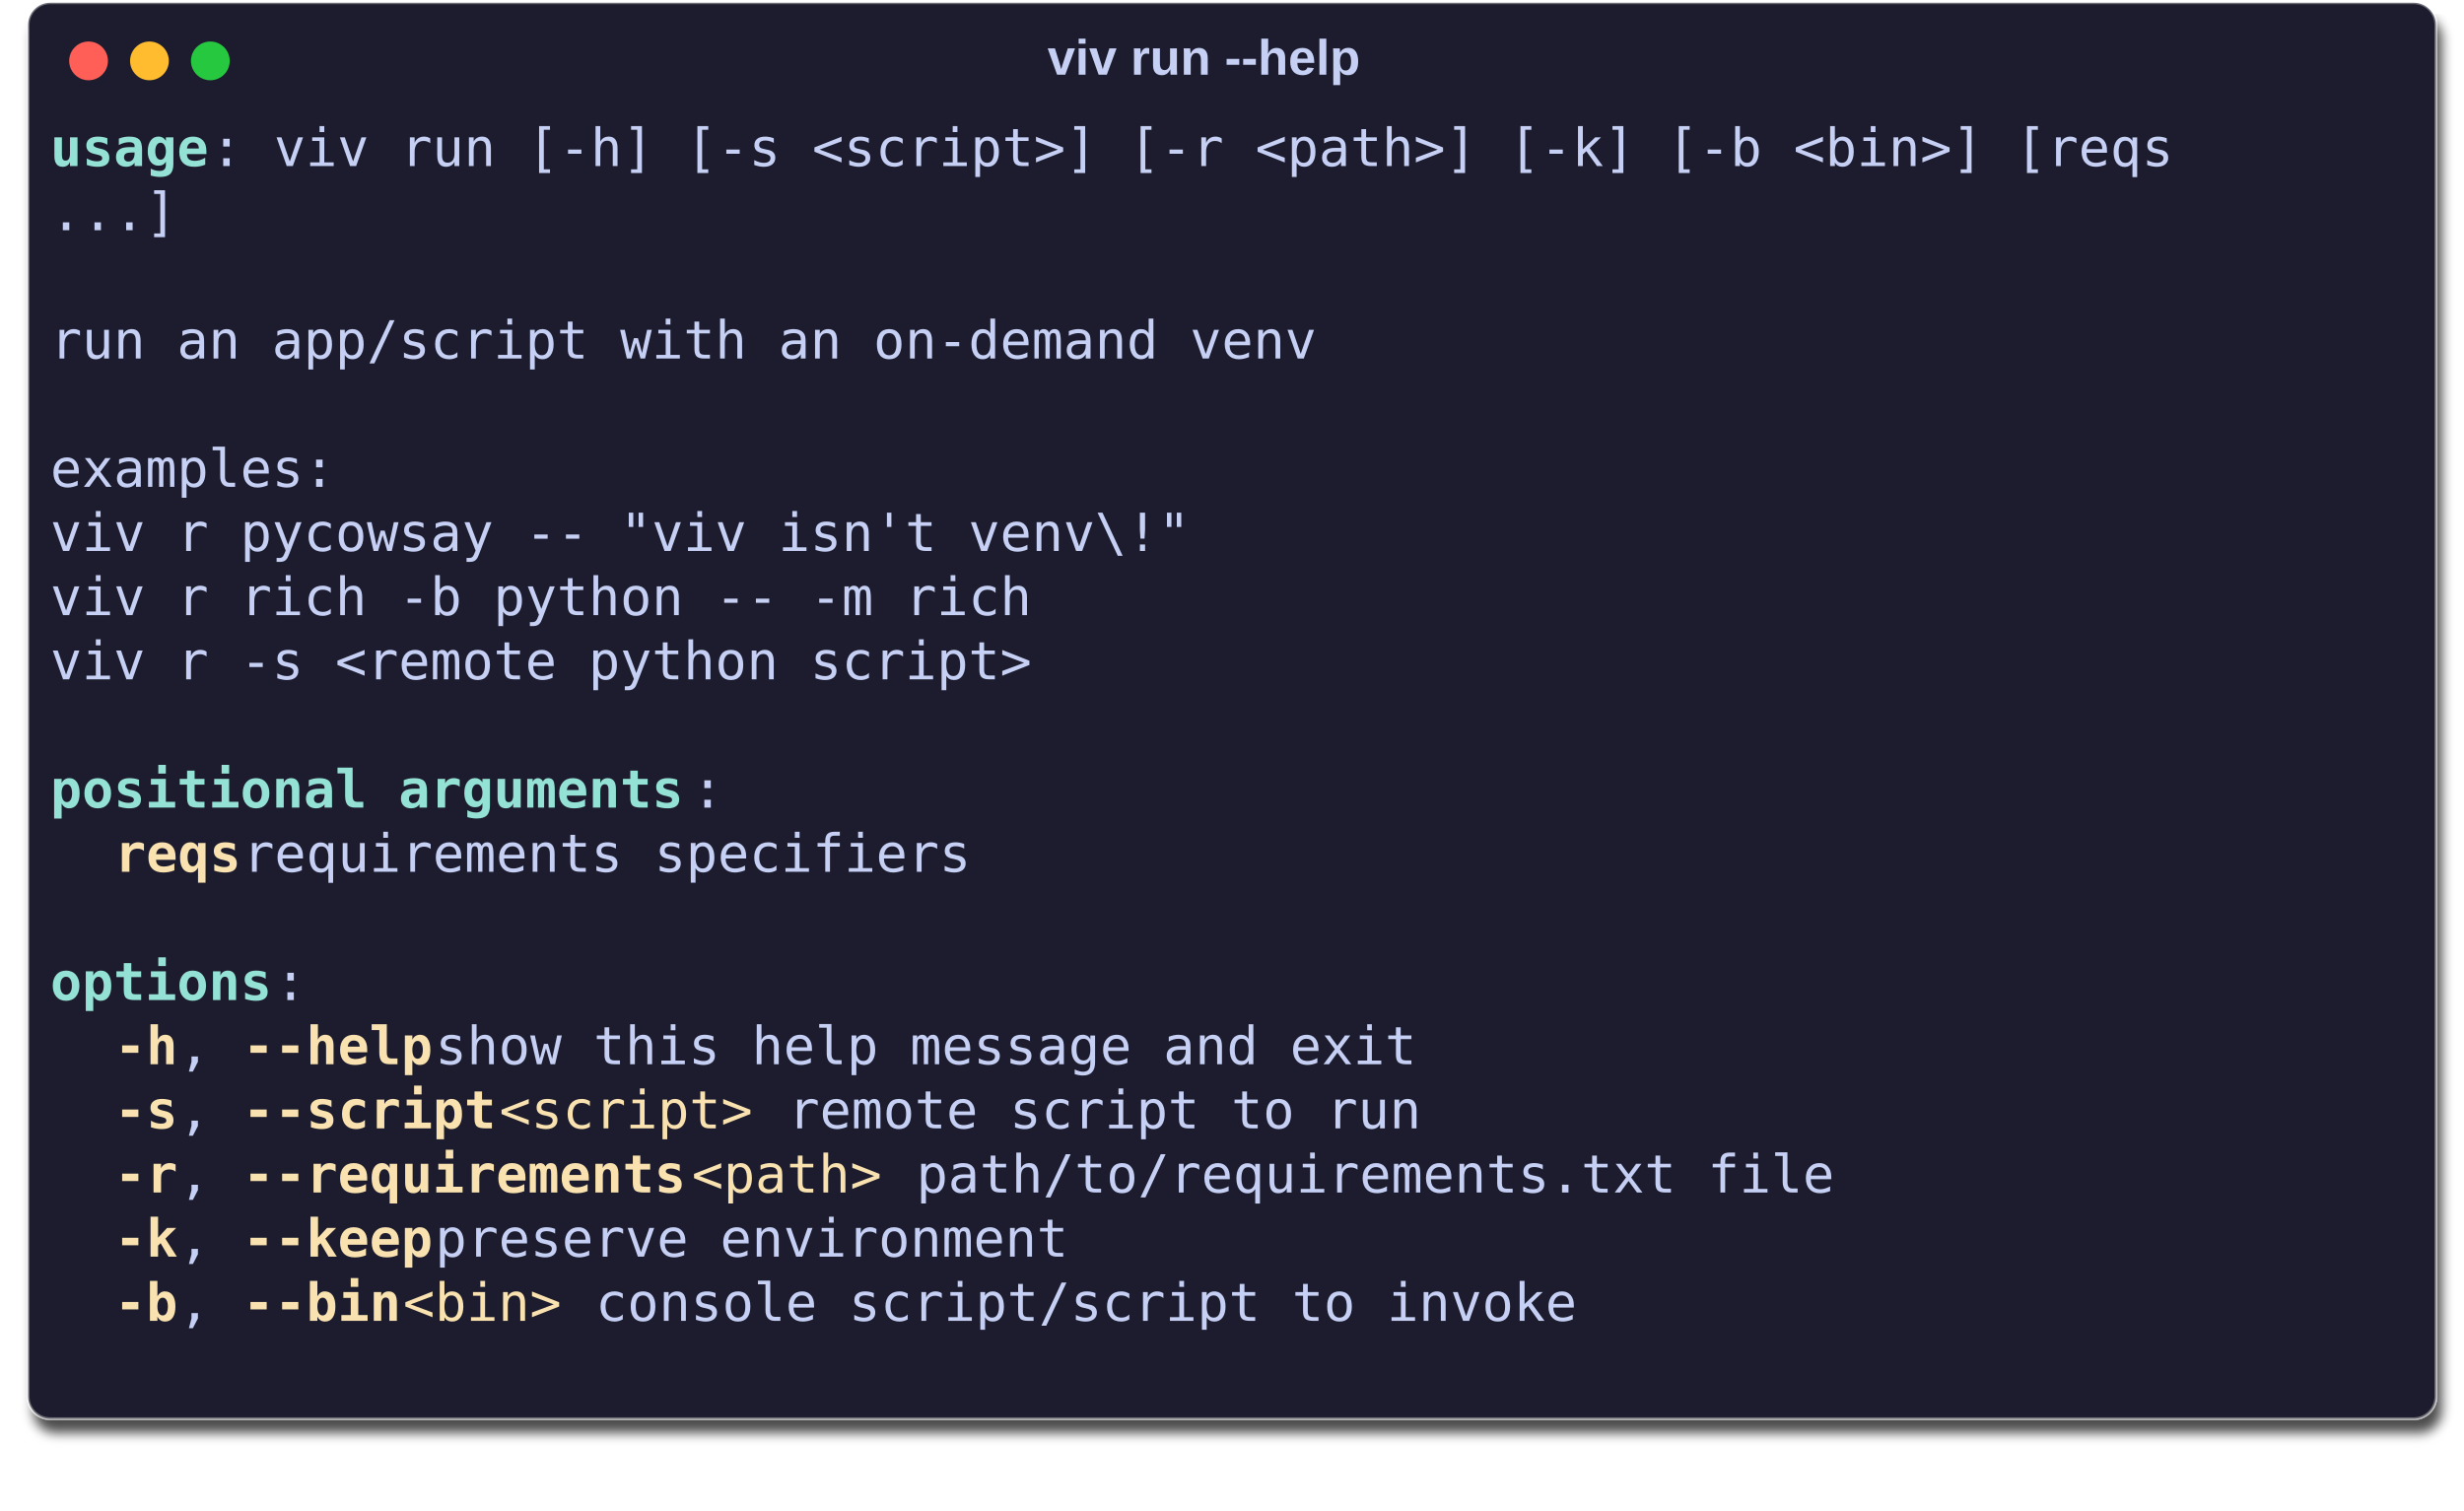
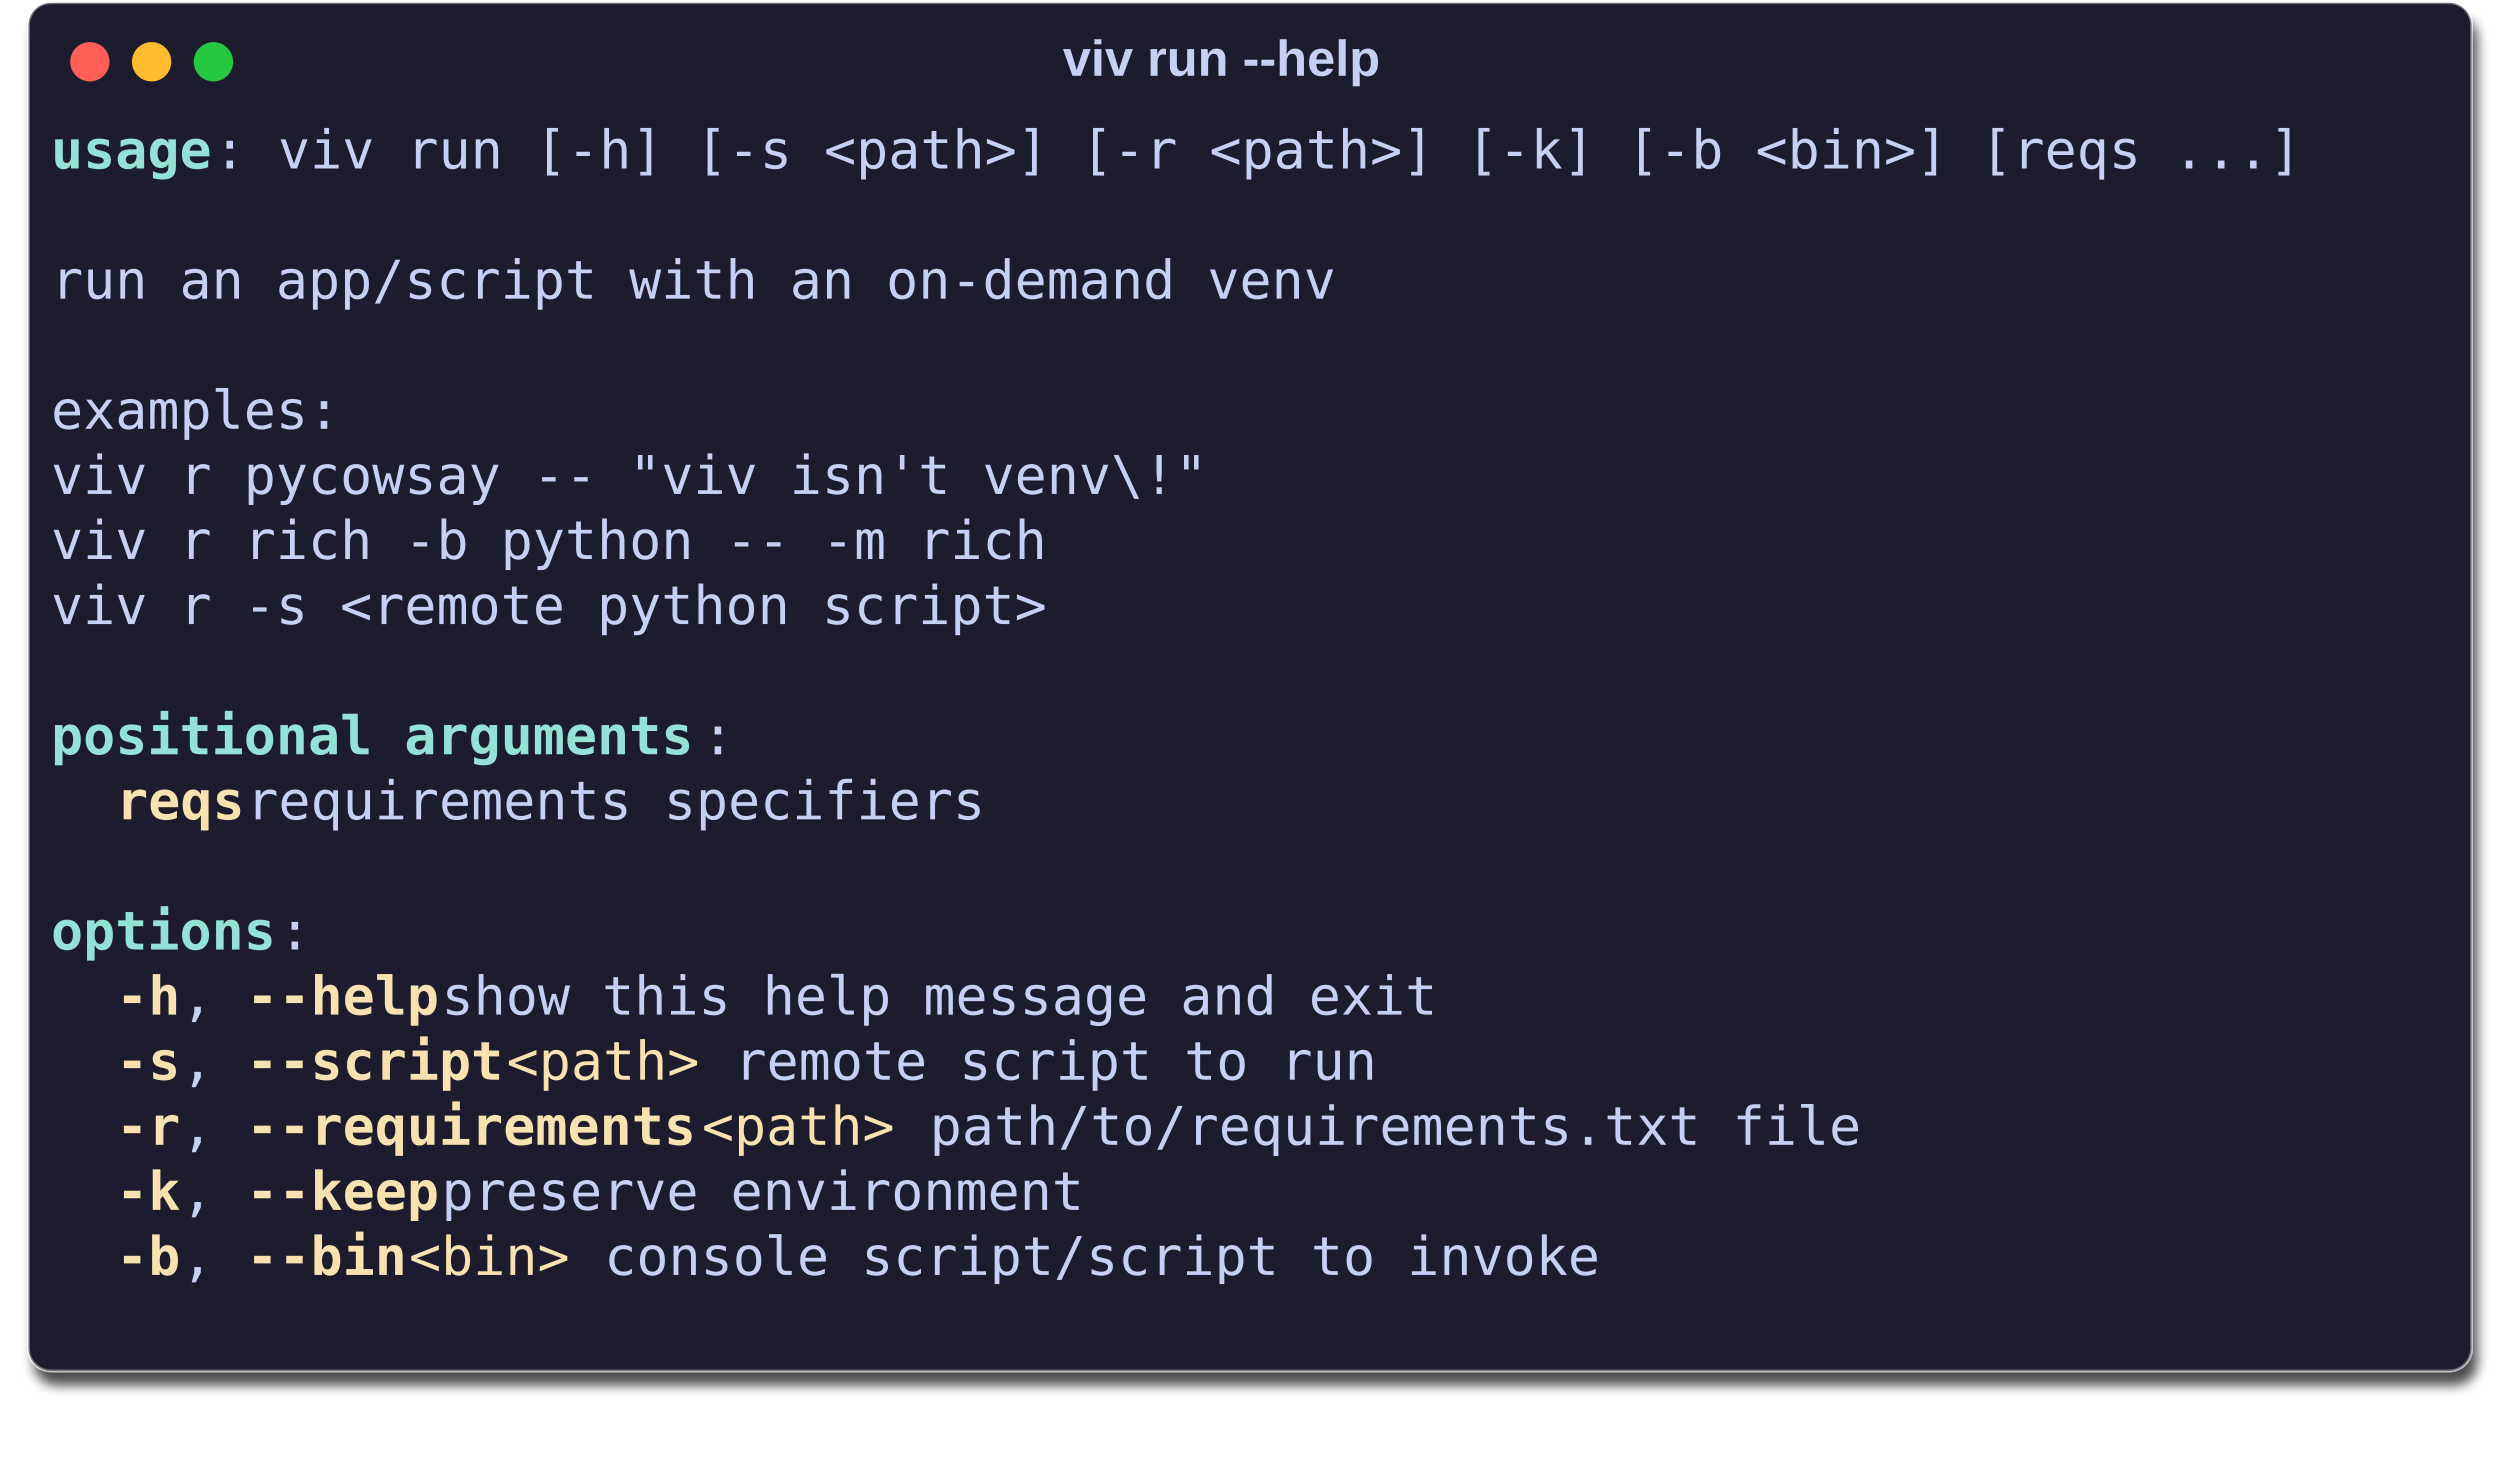
- <svg xmlns="http://www.w3.org/2000/svg" class="rich-terminal shadow" viewBox="0 0 890.333 545.933">
+ <svg xmlns="http://www.w3.org/2000/svg" class="rich-terminal shadow" viewBox="0 0 890.333 521.533">
  <style>

    @font-face {
        font-family: "Fira Code";
        src: local("FiraCode-Regular"),
                url("https://cdnjs.cloudflare.com/ajax/libs/firacode/6.2.0/woff2/FiraCode-Regular.woff2") format("woff2"),
                url("https://cdnjs.cloudflare.com/ajax/libs/firacode/6.2.0/woff/FiraCode-Regular.woff") format("woff");
        font-style: normal;
        font-weight: 400;
    }
    @font-face {
        font-family: "Fira Code";
        src: local("FiraCode-Bold"),
                url("https://cdnjs.cloudflare.com/ajax/libs/firacode/6.2.0/woff2/FiraCode-Bold.woff2") format("woff2"),
                url("https://cdnjs.cloudflare.com/ajax/libs/firacode/6.2.0/woff/FiraCode-Bold.woff") format("woff");
        font-style: bold;
        font-weight: 700;
    }

-     .terminal-4119164136-matrix {
+     .terminal-2936695036-matrix {
        font-family: Fira Code, monospace;
        font-size: 20px;
        line-height: 24.4px;
        font-variant-east-asian: full-width;
    }

-     .terminal-4119164136-title {
+     .terminal-2936695036-title {
        font-size: 18px;
        font-weight: bold;
        font-family: arial;
    }

    .shadow {
        -webkit-filter: drop-shadow( 2px 5px 2px rgba(0, 0, 0, .7));
        filter: drop-shadow( 2px 5px 2px rgba(0, 0, 0, .7));
    }
-     .terminal-4119164136-r1 { fill: #94e2d5;font-weight: bold }
- .terminal-4119164136-r2 { fill: #c6d0f5 }
- .terminal-4119164136-r3 { fill: #f9e2af;font-weight: bold }
- .terminal-4119164136-r4 { fill: #f9e2af }
+     .terminal-2936695036-r1 { fill: #94e2d5;font-weight: bold }
+ .terminal-2936695036-r2 { fill: #c6d0f5 }
+ .terminal-2936695036-r3 { fill: #f9e2af;font-weight: bold }
+ .terminal-2936695036-r4 { fill: #f9e2af }
    </style>
  <defs>
-     <clipPath id="terminal-4119164136-clip-terminal">
-       <rect x="0" y="0" width="853.0" height="462.6" />
+     <clipPath id="terminal-2936695036-clip-terminal">
+       <rect x="0" y="0" width="853.0" height="438.2" />
    </clipPath>
-     <clipPath id="terminal-4119164136-line-0">
+     <clipPath id="terminal-2936695036-line-0">
      <rect x="0" y="1.5" width="854" height="24.65" />
    </clipPath>
-     <clipPath id="terminal-4119164136-line-1">
+     <clipPath id="terminal-2936695036-line-1">
      <rect x="0" y="25.9" width="854" height="24.65" />
    </clipPath>
-     <clipPath id="terminal-4119164136-line-2">
+     <clipPath id="terminal-2936695036-line-2">
      <rect x="0" y="50.3" width="854" height="24.65" />
    </clipPath>
-     <clipPath id="terminal-4119164136-line-3">
+     <clipPath id="terminal-2936695036-line-3">
      <rect x="0" y="74.7" width="854" height="24.65" />
    </clipPath>
-     <clipPath id="terminal-4119164136-line-4">
+     <clipPath id="terminal-2936695036-line-4">
      <rect x="0" y="99.1" width="854" height="24.65" />
    </clipPath>
-     <clipPath id="terminal-4119164136-line-5">
+     <clipPath id="terminal-2936695036-line-5">
      <rect x="0" y="123.5" width="854" height="24.65" />
    </clipPath>
-     <clipPath id="terminal-4119164136-line-6">
+     <clipPath id="terminal-2936695036-line-6">
      <rect x="0" y="147.9" width="854" height="24.65" />
    </clipPath>
-     <clipPath id="terminal-4119164136-line-7">
+     <clipPath id="terminal-2936695036-line-7">
      <rect x="0" y="172.3" width="854" height="24.65" />
    </clipPath>
-     <clipPath id="terminal-4119164136-line-8">
+     <clipPath id="terminal-2936695036-line-8">
      <rect x="0" y="196.7" width="854" height="24.65" />
    </clipPath>
-     <clipPath id="terminal-4119164136-line-9">
+     <clipPath id="terminal-2936695036-line-9">
      <rect x="0" y="221.1" width="854" height="24.65" />
    </clipPath>
-     <clipPath id="terminal-4119164136-line-10">
+     <clipPath id="terminal-2936695036-line-10">
      <rect x="0" y="245.5" width="854" height="24.65" />
    </clipPath>
-     <clipPath id="terminal-4119164136-line-11">
+     <clipPath id="terminal-2936695036-line-11">
      <rect x="0" y="269.9" width="854" height="24.65" />
    </clipPath>
-     <clipPath id="terminal-4119164136-line-12">
+     <clipPath id="terminal-2936695036-line-12">
      <rect x="0" y="294.3" width="854" height="24.65" />
    </clipPath>
-     <clipPath id="terminal-4119164136-line-13">
+     <clipPath id="terminal-2936695036-line-13">
      <rect x="0" y="318.7" width="854" height="24.65" />
    </clipPath>
-     <clipPath id="terminal-4119164136-line-14">
+     <clipPath id="terminal-2936695036-line-14">
      <rect x="0" y="343.1" width="854" height="24.65" />
    </clipPath>
-     <clipPath id="terminal-4119164136-line-15">
+     <clipPath id="terminal-2936695036-line-15">
      <rect x="0" y="367.5" width="854" height="24.65" />
    </clipPath>
-     <clipPath id="terminal-4119164136-line-16">
+     <clipPath id="terminal-2936695036-line-16">
      <rect x="0" y="391.9" width="854" height="24.65" />
    </clipPath>
-     <clipPath id="terminal-4119164136-line-17">
-       <rect x="0" y="416.3" width="854" height="24.65" />
-     </clipPath>
  </defs>
-   <rect fill="#1e1e2e" stroke="rgba(255,255,255,0.35)" stroke-width="1" x="10.167" y="1" width="870" height="511.6" rx="8" />
-   <text class="terminal-4119164136-title" fill="#c6d0f5" text-anchor="middle" x="435" y="27">viv run --help</text>
+   <rect fill="#1e1e2e" stroke="rgba(255,255,255,0.35)" stroke-width="1" x="10.167" y="1" width="870" height="487.2" rx="8" />
+   <text class="terminal-2936695036-title" fill="#c6d0f5" text-anchor="middle" x="435" y="27">viv run --help</text>
  <g transform="translate(32,22)">
    <circle cx="0" cy="0" r="7" fill="#ff5f57" />
    <circle cx="22" cy="0" r="7" fill="#febc2e" />
    <circle cx="44" cy="0" r="7" fill="#28c840" />
  </g>
-   <g transform="translate(18.16667, 41) scale(.95)" clip-path="url(#terminal-4119164136-clip-terminal)">
-     <g class="terminal-4119164136-matrix">
-       <text class="terminal-4119164136-r1" x="0" y="20" textLength="61" clip-path="url(#terminal-4119164136-line-0)">usage</text>
-       <text class="terminal-4119164136-r2" x="61" y="20" textLength="768.6" clip-path="url(#terminal-4119164136-line-0)">: viv run [-h] [-s &lt;script&gt;] [-r &lt;path&gt;] [-k] [-b &lt;bin&gt;] [reqs </text>
-       <text class="terminal-4119164136-r2" x="854" y="20" textLength="12.2" clip-path="url(#terminal-4119164136-line-0)">
+   <g transform="translate(18.16667, 41) scale(.95)" clip-path="url(#terminal-2936695036-clip-terminal)">
+     <g class="terminal-2936695036-matrix">
+       <text class="terminal-2936695036-r1" x="0" y="20" textLength="61" clip-path="url(#terminal-2936695036-line-0)">usage</text>
+       <text class="terminal-2936695036-r2" x="61" y="20" textLength="793" clip-path="url(#terminal-2936695036-line-0)">: viv run [-h] [-s &lt;path&gt;] [-r &lt;path&gt;] [-k] [-b &lt;bin&gt;] [reqs ...]</text>
+       <text class="terminal-2936695036-r2" x="854" y="20" textLength="12.2" clip-path="url(#terminal-2936695036-line-0)">
</text>
-       <text class="terminal-4119164136-r2" x="0" y="44.4" textLength="48.8" clip-path="url(#terminal-4119164136-line-1)">...]</text>
-       <text class="terminal-4119164136-r2" x="854" y="44.4" textLength="12.2" clip-path="url(#terminal-4119164136-line-1)">
+       <text class="terminal-2936695036-r2" x="854" y="44.4" textLength="12.2" clip-path="url(#terminal-2936695036-line-1)">
</text>
-       <text class="terminal-4119164136-r2" x="854" y="68.8" textLength="12.2" clip-path="url(#terminal-4119164136-line-2)">
+       <text class="terminal-2936695036-r2" x="0" y="68.8" textLength="488" clip-path="url(#terminal-2936695036-line-2)">run an app/script with an on-demand venv</text>
+       <text class="terminal-2936695036-r2" x="854" y="68.8" textLength="12.2" clip-path="url(#terminal-2936695036-line-2)">
</text>
-       <text class="terminal-4119164136-r2" x="0" y="93.2" textLength="488" clip-path="url(#terminal-4119164136-line-3)">run an app/script with an on-demand venv</text>
-       <text class="terminal-4119164136-r2" x="854" y="93.2" textLength="12.2" clip-path="url(#terminal-4119164136-line-3)">
+       <text class="terminal-2936695036-r2" x="854" y="93.2" textLength="12.2" clip-path="url(#terminal-2936695036-line-3)">
</text>
-       <text class="terminal-4119164136-r2" x="854" y="117.6" textLength="12.2" clip-path="url(#terminal-4119164136-line-4)">
+       <text class="terminal-2936695036-r2" x="0" y="117.6" textLength="109.8" clip-path="url(#terminal-2936695036-line-4)">examples:</text>
+       <text class="terminal-2936695036-r2" x="854" y="117.6" textLength="12.2" clip-path="url(#terminal-2936695036-line-4)">
</text>
-       <text class="terminal-4119164136-r2" x="0" y="142" textLength="109.8" clip-path="url(#terminal-4119164136-line-5)">examples:</text>
-       <text class="terminal-4119164136-r2" x="854" y="142" textLength="12.2" clip-path="url(#terminal-4119164136-line-5)">
+       <text class="terminal-2936695036-r2" x="0" y="142" textLength="463.6" clip-path="url(#terminal-2936695036-line-5)">  viv r pycowsay -- "viv isn't venv\!"</text>
+       <text class="terminal-2936695036-r2" x="854" y="142" textLength="12.2" clip-path="url(#terminal-2936695036-line-5)">
</text>
-       <text class="terminal-4119164136-r2" x="0" y="166.4" textLength="463.6" clip-path="url(#terminal-4119164136-line-6)">  viv r pycowsay -- "viv isn't venv\!"</text>
-       <text class="terminal-4119164136-r2" x="854" y="166.4" textLength="12.2" clip-path="url(#terminal-4119164136-line-6)">
+       <text class="terminal-2936695036-r2" x="0" y="166.4" textLength="402.6" clip-path="url(#terminal-2936695036-line-6)">  viv r rich -b python -- -m rich</text>
+       <text class="terminal-2936695036-r2" x="854" y="166.4" textLength="12.2" clip-path="url(#terminal-2936695036-line-6)">
</text>
-       <text class="terminal-4119164136-r2" x="0" y="190.8" textLength="402.6" clip-path="url(#terminal-4119164136-line-7)">  viv r rich -b python -- -m rich</text>
-       <text class="terminal-4119164136-r2" x="854" y="190.8" textLength="12.2" clip-path="url(#terminal-4119164136-line-7)">
+       <text class="terminal-2936695036-r2" x="0" y="190.8" textLength="402.6" clip-path="url(#terminal-2936695036-line-7)">  viv r -s &lt;remote python script&gt;</text>
+       <text class="terminal-2936695036-r2" x="854" y="190.8" textLength="12.2" clip-path="url(#terminal-2936695036-line-7)">
</text>
-       <text class="terminal-4119164136-r2" x="0" y="215.2" textLength="402.6" clip-path="url(#terminal-4119164136-line-8)">  viv r -s &lt;remote python script&gt;</text>
-       <text class="terminal-4119164136-r2" x="854" y="215.2" textLength="12.2" clip-path="url(#terminal-4119164136-line-8)">
+       <text class="terminal-2936695036-r2" x="854" y="215.2" textLength="12.2" clip-path="url(#terminal-2936695036-line-8)">
</text>
-       <text class="terminal-4119164136-r2" x="854" y="239.6" textLength="12.2" clip-path="url(#terminal-4119164136-line-9)">
+       <text class="terminal-2936695036-r1" x="0" y="239.6" textLength="244" clip-path="url(#terminal-2936695036-line-9)">positional arguments</text>
+       <text class="terminal-2936695036-r2" x="244" y="239.6" textLength="12.2" clip-path="url(#terminal-2936695036-line-9)">:</text>
+       <text class="terminal-2936695036-r2" x="854" y="239.6" textLength="12.2" clip-path="url(#terminal-2936695036-line-9)">
</text>
-       <text class="terminal-4119164136-r1" x="0" y="264" textLength="244" clip-path="url(#terminal-4119164136-line-10)">positional arguments</text>
-       <text class="terminal-4119164136-r2" x="244" y="264" textLength="12.2" clip-path="url(#terminal-4119164136-line-10)">:</text>
-       <text class="terminal-4119164136-r2" x="854" y="264" textLength="12.2" clip-path="url(#terminal-4119164136-line-10)">
+       <text class="terminal-2936695036-r3" x="24.4" y="264" textLength="48.8" clip-path="url(#terminal-2936695036-line-10)">reqs</text>
+       <text class="terminal-2936695036-r2" x="73.2" y="264" textLength="585.6" clip-path="url(#terminal-2936695036-line-10)">                         requirements specifiers</text>
+       <text class="terminal-2936695036-r2" x="854" y="264" textLength="12.2" clip-path="url(#terminal-2936695036-line-10)">
</text>
-       <text class="terminal-4119164136-r3" x="24.4" y="288.4" textLength="48.8" clip-path="url(#terminal-4119164136-line-11)">reqs</text>
-       <text class="terminal-4119164136-r2" x="73.2" y="288.4" textLength="585.6" clip-path="url(#terminal-4119164136-line-11)">                         requirements specifiers</text>
-       <text class="terminal-4119164136-r2" x="854" y="288.4" textLength="12.2" clip-path="url(#terminal-4119164136-line-11)">
+       <text class="terminal-2936695036-r2" x="854" y="288.4" textLength="12.2" clip-path="url(#terminal-2936695036-line-11)">
</text>
-       <text class="terminal-4119164136-r2" x="854" y="312.8" textLength="12.2" clip-path="url(#terminal-4119164136-line-12)">
+       <text class="terminal-2936695036-r1" x="0" y="312.8" textLength="85.4" clip-path="url(#terminal-2936695036-line-12)">options</text>
+       <text class="terminal-2936695036-r2" x="85.4" y="312.8" textLength="12.2" clip-path="url(#terminal-2936695036-line-12)">:</text>
+       <text class="terminal-2936695036-r2" x="854" y="312.8" textLength="12.2" clip-path="url(#terminal-2936695036-line-12)">
</text>
-       <text class="terminal-4119164136-r1" x="0" y="337.2" textLength="85.4" clip-path="url(#terminal-4119164136-line-13)">options</text>
-       <text class="terminal-4119164136-r2" x="85.4" y="337.2" textLength="12.2" clip-path="url(#terminal-4119164136-line-13)">:</text>
-       <text class="terminal-4119164136-r2" x="854" y="337.2" textLength="12.2" clip-path="url(#terminal-4119164136-line-13)">
+       <text class="terminal-2936695036-r3" x="24.4" y="337.2" textLength="24.4" clip-path="url(#terminal-2936695036-line-13)">-h</text>
+       <text class="terminal-2936695036-r2" x="48.8" y="337.2" textLength="24.4" clip-path="url(#terminal-2936695036-line-13)">, </text>
+       <text class="terminal-2936695036-r3" x="73.2" y="337.2" textLength="73.2" clip-path="url(#terminal-2936695036-line-13)">--help</text>
+       <text class="terminal-2936695036-r2" x="146.4" y="337.2" textLength="610" clip-path="url(#terminal-2936695036-line-13)">                   show this help message and exit</text>
+       <text class="terminal-2936695036-r2" x="854" y="337.2" textLength="12.2" clip-path="url(#terminal-2936695036-line-13)">
</text>
-       <text class="terminal-4119164136-r3" x="24.4" y="361.6" textLength="24.4" clip-path="url(#terminal-4119164136-line-14)">-h</text>
-       <text class="terminal-4119164136-r2" x="48.8" y="361.6" textLength="24.4" clip-path="url(#terminal-4119164136-line-14)">, </text>
-       <text class="terminal-4119164136-r3" x="73.2" y="361.6" textLength="73.2" clip-path="url(#terminal-4119164136-line-14)">--help</text>
-       <text class="terminal-4119164136-r2" x="146.4" y="361.6" textLength="610" clip-path="url(#terminal-4119164136-line-14)">                   show this help message and exit</text>
-       <text class="terminal-4119164136-r2" x="854" y="361.6" textLength="12.2" clip-path="url(#terminal-4119164136-line-14)">
+       <text class="terminal-2936695036-r3" x="24.4" y="361.6" textLength="24.4" clip-path="url(#terminal-2936695036-line-14)">-s</text>
+       <text class="terminal-2936695036-r2" x="48.8" y="361.6" textLength="24.4" clip-path="url(#terminal-2936695036-line-14)">, </text>
+       <text class="terminal-2936695036-r3" x="73.2" y="361.6" textLength="97.6" clip-path="url(#terminal-2936695036-line-14)">--script</text>
+       <text class="terminal-2936695036-r4" x="170.8" y="361.6" textLength="85.4" clip-path="url(#terminal-2936695036-line-14)"> &lt;path&gt;</text>
+       <text class="terminal-2936695036-r2" x="256.2" y="361.6" textLength="366" clip-path="url(#terminal-2936695036-line-14)">          remote script to run</text>
+       <text class="terminal-2936695036-r2" x="854" y="361.6" textLength="12.2" clip-path="url(#terminal-2936695036-line-14)">
</text>
-       <text class="terminal-4119164136-r3" x="24.4" y="386" textLength="24.4" clip-path="url(#terminal-4119164136-line-15)">-s</text>
-       <text class="terminal-4119164136-r2" x="48.8" y="386" textLength="24.4" clip-path="url(#terminal-4119164136-line-15)">, </text>
-       <text class="terminal-4119164136-r3" x="73.2" y="386" textLength="97.6" clip-path="url(#terminal-4119164136-line-15)">--script</text>
-       <text class="terminal-4119164136-r4" x="170.8" y="386" textLength="109.8" clip-path="url(#terminal-4119164136-line-15)"> &lt;script&gt;</text>
-       <text class="terminal-4119164136-r2" x="280.6" y="386" textLength="341.6" clip-path="url(#terminal-4119164136-line-15)">        remote script to run</text>
-       <text class="terminal-4119164136-r2" x="854" y="386" textLength="12.2" clip-path="url(#terminal-4119164136-line-15)">
+       <text class="terminal-2936695036-r3" x="24.4" y="386" textLength="24.4" clip-path="url(#terminal-2936695036-line-15)">-r</text>
+       <text class="terminal-2936695036-r2" x="48.8" y="386" textLength="24.4" clip-path="url(#terminal-2936695036-line-15)">, </text>
+       <text class="terminal-2936695036-r3" x="73.2" y="386" textLength="170.8" clip-path="url(#terminal-2936695036-line-15)">--requirements</text>
+       <text class="terminal-2936695036-r4" x="244" y="386" textLength="85.4" clip-path="url(#terminal-2936695036-line-15)"> &lt;path&gt;</text>
+       <text class="terminal-2936695036-r2" x="329.4" y="386" textLength="402.6" clip-path="url(#terminal-2936695036-line-15)">    path/to/requirements.txt file</text>
+       <text class="terminal-2936695036-r2" x="854" y="386" textLength="12.2" clip-path="url(#terminal-2936695036-line-15)">
</text>
-       <text class="terminal-4119164136-r3" x="24.4" y="410.4" textLength="24.4" clip-path="url(#terminal-4119164136-line-16)">-r</text>
-       <text class="terminal-4119164136-r2" x="48.8" y="410.4" textLength="24.4" clip-path="url(#terminal-4119164136-line-16)">, </text>
-       <text class="terminal-4119164136-r3" x="73.2" y="410.4" textLength="170.8" clip-path="url(#terminal-4119164136-line-16)">--requirements</text>
-       <text class="terminal-4119164136-r4" x="244" y="410.4" textLength="85.4" clip-path="url(#terminal-4119164136-line-16)"> &lt;path&gt;</text>
-       <text class="terminal-4119164136-r2" x="329.4" y="410.4" textLength="402.6" clip-path="url(#terminal-4119164136-line-16)">    path/to/requirements.txt file</text>
-       <text class="terminal-4119164136-r2" x="854" y="410.4" textLength="12.2" clip-path="url(#terminal-4119164136-line-16)">
+       <text class="terminal-2936695036-r3" x="24.4" y="410.4" textLength="24.4" clip-path="url(#terminal-2936695036-line-16)">-k</text>
+       <text class="terminal-2936695036-r2" x="48.8" y="410.4" textLength="24.4" clip-path="url(#terminal-2936695036-line-16)">, </text>
+       <text class="terminal-2936695036-r3" x="73.2" y="410.4" textLength="73.2" clip-path="url(#terminal-2936695036-line-16)">--keep</text>
+       <text class="terminal-2936695036-r2" x="146.4" y="410.4" textLength="475.8" clip-path="url(#terminal-2936695036-line-16)">                   preserve environment</text>
+       <text class="terminal-2936695036-r2" x="854" y="410.4" textLength="12.2" clip-path="url(#terminal-2936695036-line-16)">
</text>
-       <text class="terminal-4119164136-r3" x="24.4" y="434.8" textLength="24.4" clip-path="url(#terminal-4119164136-line-17)">-k</text>
-       <text class="terminal-4119164136-r2" x="48.8" y="434.8" textLength="24.4" clip-path="url(#terminal-4119164136-line-17)">, </text>
-       <text class="terminal-4119164136-r3" x="73.2" y="434.8" textLength="73.2" clip-path="url(#terminal-4119164136-line-17)">--keep</text>
-       <text class="terminal-4119164136-r2" x="146.4" y="434.8" textLength="475.8" clip-path="url(#terminal-4119164136-line-17)">                   preserve environment</text>
-       <text class="terminal-4119164136-r2" x="854" y="434.8" textLength="12.2" clip-path="url(#terminal-4119164136-line-17)">
- </text>
-       <text class="terminal-4119164136-r3" x="24.4" y="459.2" textLength="24.4" clip-path="url(#terminal-4119164136-line-18)">-b</text>
-       <text class="terminal-4119164136-r2" x="48.8" y="459.2" textLength="24.4" clip-path="url(#terminal-4119164136-line-18)">, </text>
-       <text class="terminal-4119164136-r3" x="73.2" y="459.2" textLength="61" clip-path="url(#terminal-4119164136-line-18)">--bin</text>
-       <text class="terminal-4119164136-r4" x="134.2" y="459.2" textLength="73.2" clip-path="url(#terminal-4119164136-line-18)"> &lt;bin&gt;</text>
-       <text class="terminal-4119164136-r2" x="207.4" y="459.2" textLength="549" clip-path="url(#terminal-4119164136-line-18)">              console_script/script to invoke</text>
-       <text class="terminal-4119164136-r2" x="854" y="459.2" textLength="12.2" clip-path="url(#terminal-4119164136-line-18)">
+       <text class="terminal-2936695036-r3" x="24.4" y="434.8" textLength="24.4" clip-path="url(#terminal-2936695036-line-17)">-b</text>
+       <text class="terminal-2936695036-r2" x="48.8" y="434.8" textLength="24.4" clip-path="url(#terminal-2936695036-line-17)">, </text>
+       <text class="terminal-2936695036-r3" x="73.2" y="434.8" textLength="61" clip-path="url(#terminal-2936695036-line-17)">--bin</text>
+       <text class="terminal-2936695036-r4" x="134.2" y="434.8" textLength="73.2" clip-path="url(#terminal-2936695036-line-17)"> &lt;bin&gt;</text>
+       <text class="terminal-2936695036-r2" x="207.4" y="434.8" textLength="549" clip-path="url(#terminal-2936695036-line-17)">              console_script/script to invoke</text>
+       <text class="terminal-2936695036-r2" x="854" y="434.8" textLength="12.2" clip-path="url(#terminal-2936695036-line-17)">
</text>
    </g>
  </g>
</svg>
